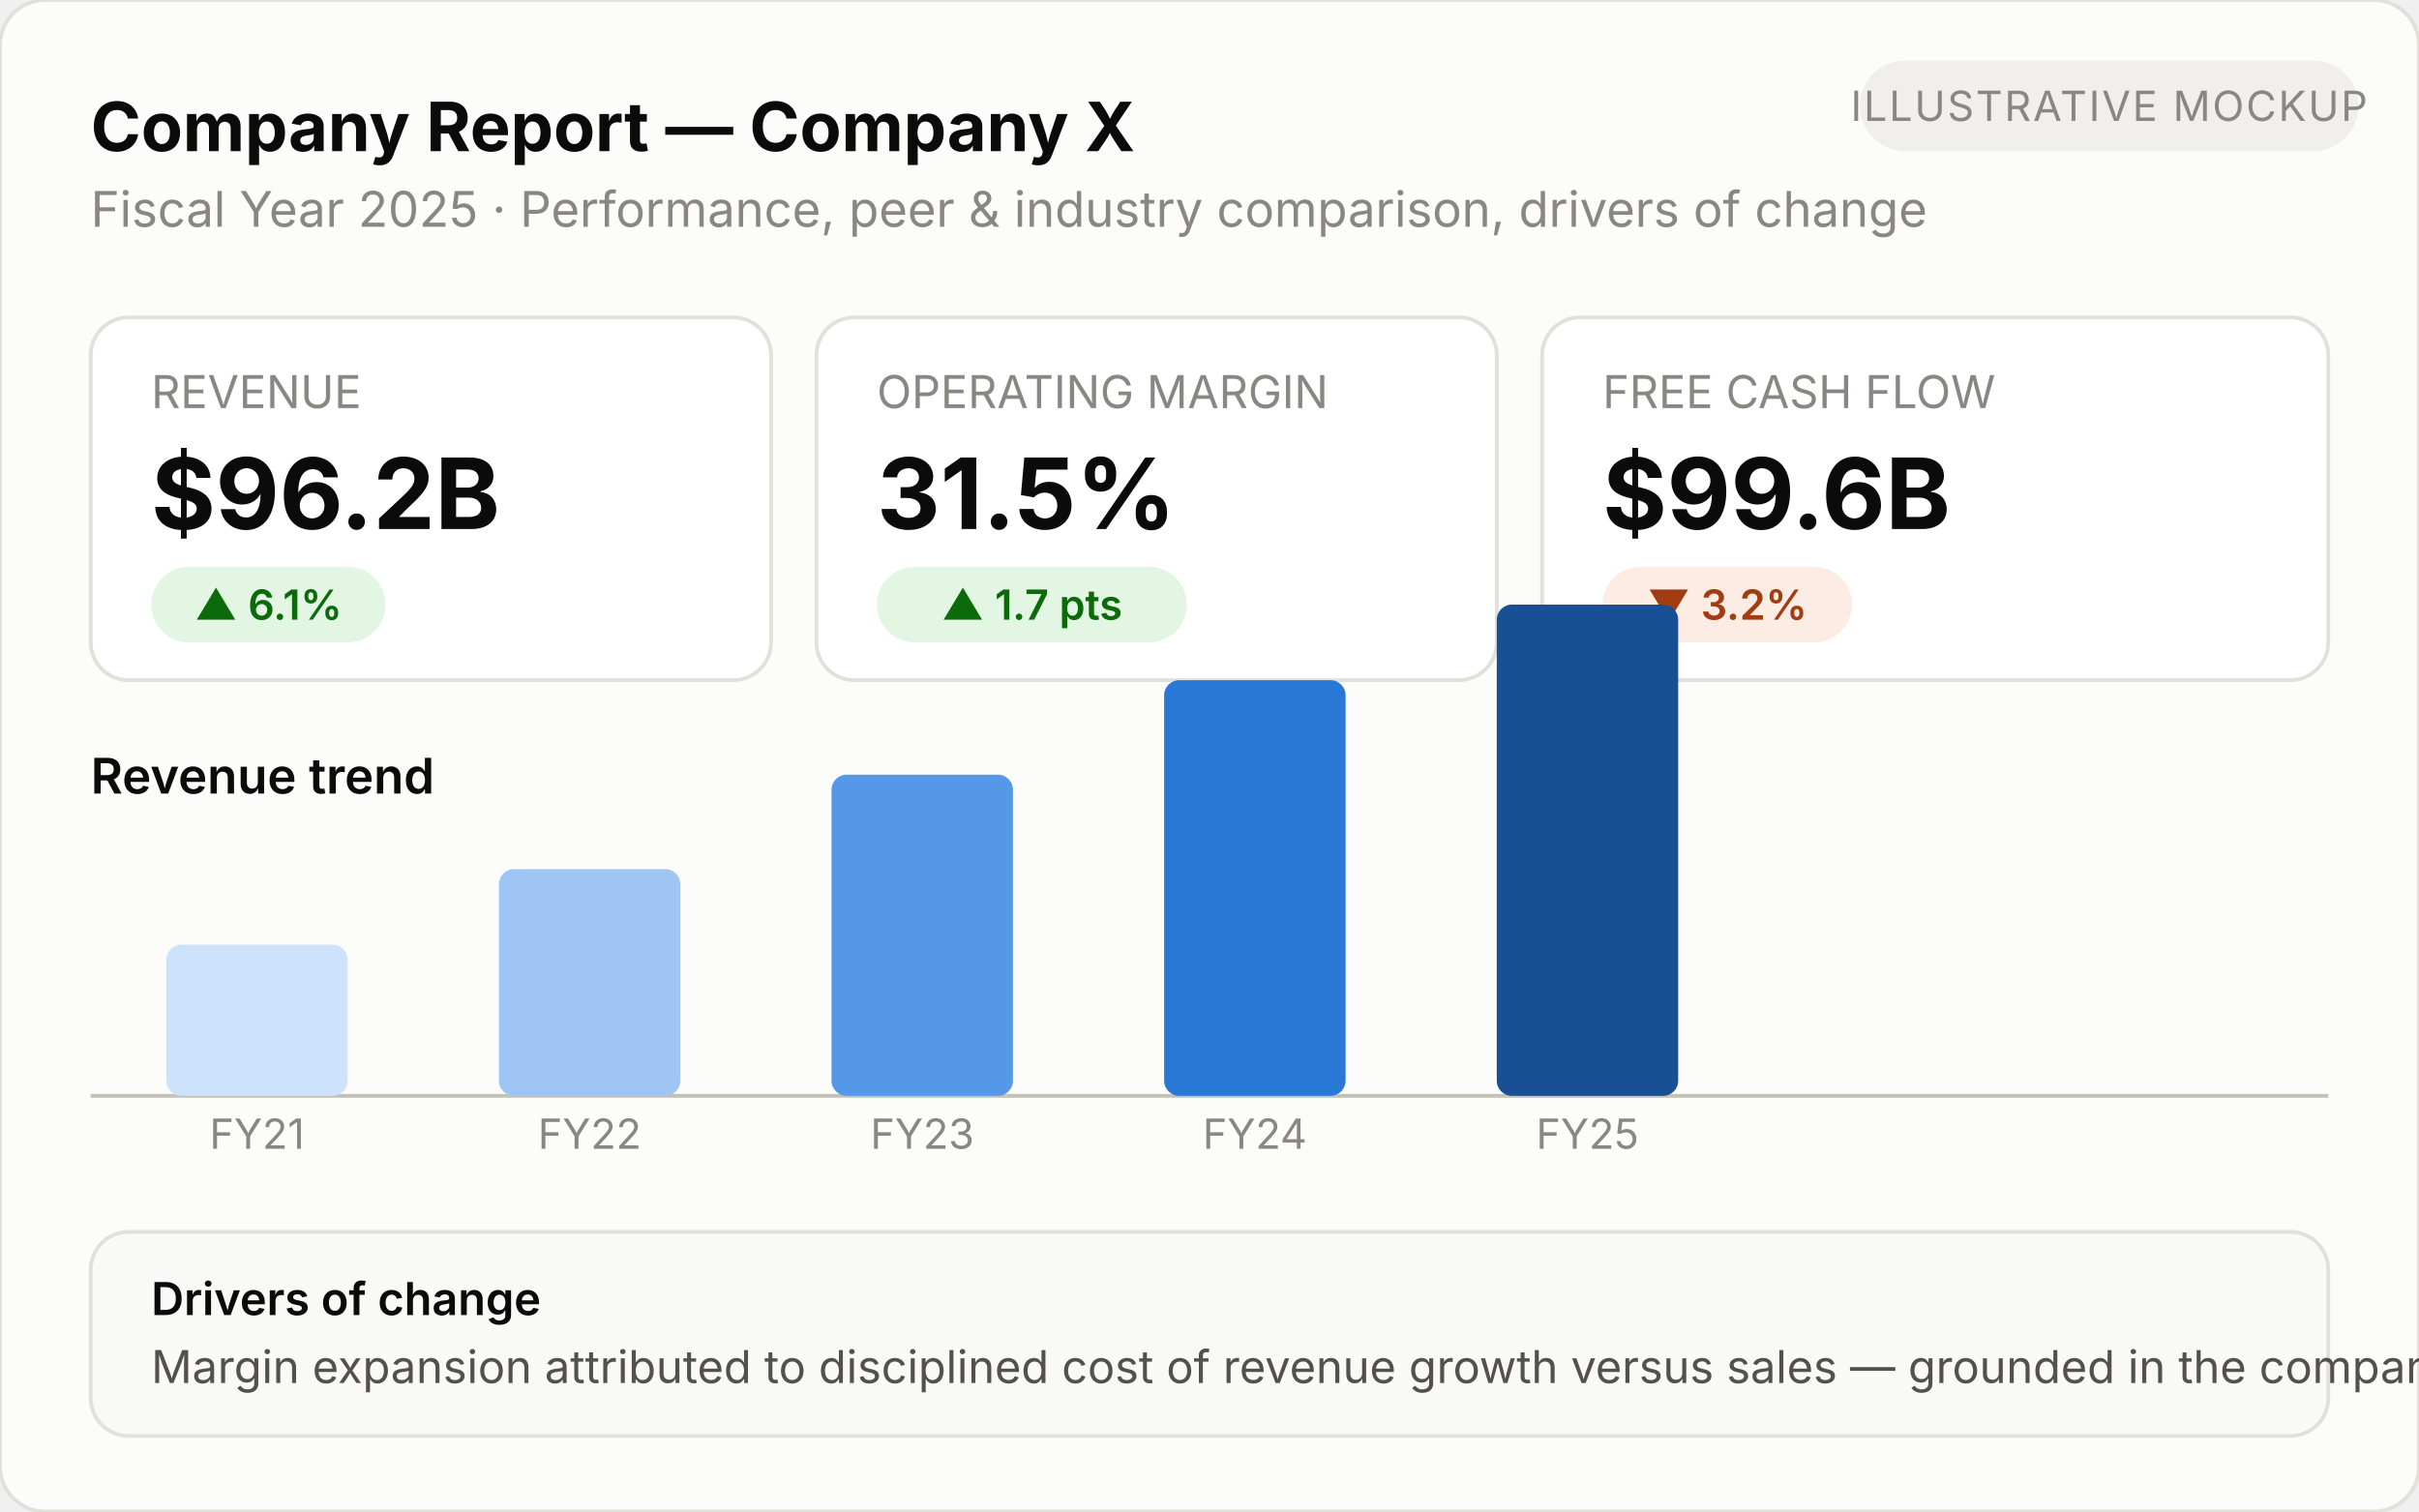
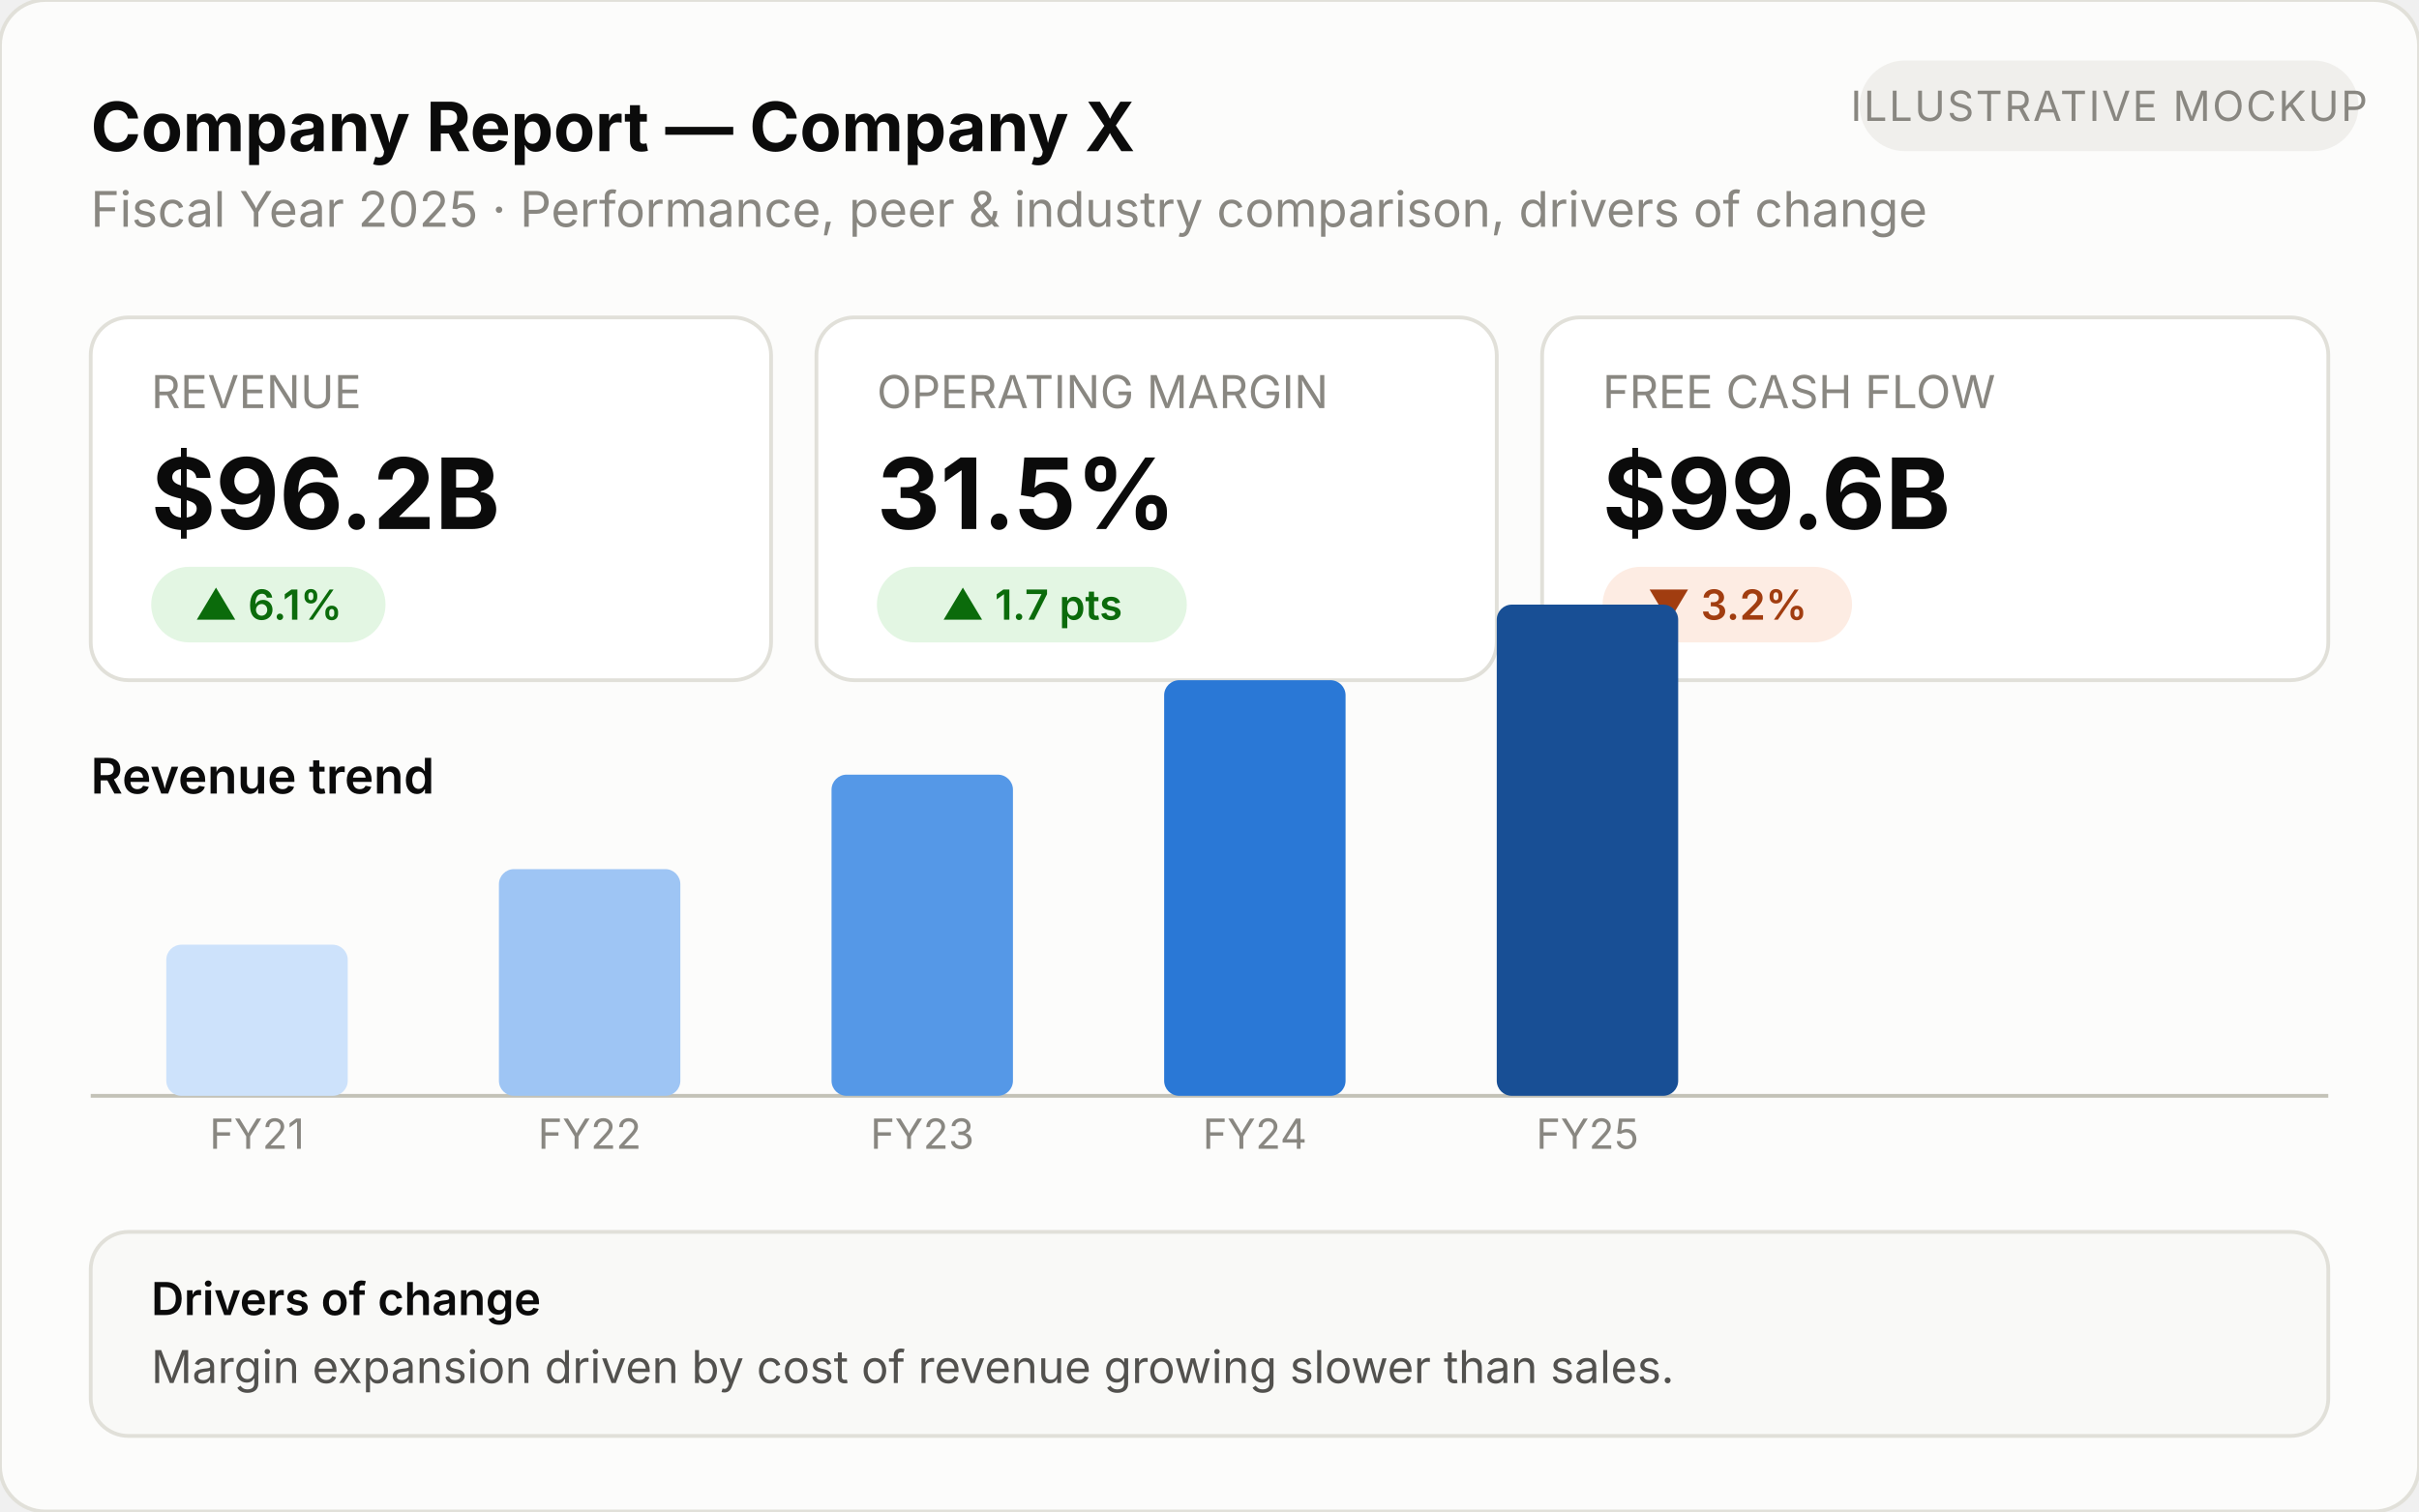
<svg xmlns="http://www.w3.org/2000/svg" viewBox="0 0 640 400" font-family="system-ui, -apple-system, 'Segoe UI', sans-serif">
  <rect x="0" y="0" width="640" height="400" rx="12" fill="#fcfcfb" stroke="#e1e0d9" stroke-width="1" />
  <rect x="492" y="16" width="132" height="24" rx="12" fill="#f0efec" />
  <text x="558" y="32" text-anchor="middle" font-size="11" letter-spacing="0.5" fill="#898781">ILLUSTRATIVE MOCKUP</text>
  <text x="24" y="40" font-size="18" font-weight="700" fill="#0b0b0b">Company Report — Company X</text>
  <text x="24" y="60" font-size="13" fill="#898781">Fiscal Year 2025 · Performance, peer &amp; industry comparison, drivers of change</text>
  <g>
    <rect x="24" y="84" width="180" height="96" rx="10" fill="#ffffff" stroke="#e1e0d9" stroke-width="1" />
    <text x="40" y="108" font-size="12" fill="#898781">REVENUE</text>
    <text x="40" y="140" font-size="26" font-weight="700" fill="#0b0b0b">$96.2B</text>
    <rect x="40" y="150" width="62" height="20" rx="10" fill="#e3f6e3" />
    <text x="71" y="164" text-anchor="middle" font-size="11" font-weight="600" fill="#0b6b0b">▲ 6.1%</text>
  </g>
  <g>
    <rect x="216" y="84" width="180" height="96" rx="10" fill="#ffffff" stroke="#e1e0d9" stroke-width="1" />
    <text x="232" y="108" font-size="12" fill="#898781">OPERATING MARGIN</text>
    <text x="232" y="140" font-size="26" font-weight="700" fill="#0b0b0b">31.5%</text>
    <rect x="232" y="150" width="82" height="20" rx="10" fill="#e3f6e3" />
    <text x="273" y="164" text-anchor="middle" font-size="11" font-weight="600" fill="#0b6b0b">▲ 1.7 pts</text>
  </g>
  <g>
    <rect x="408" y="84" width="208" height="96" rx="10" fill="#ffffff" stroke="#e1e0d9" stroke-width="1" />
    <text x="424" y="108" font-size="12" fill="#898781">FREE CASH FLOW</text>
    <text x="424" y="140" font-size="26" font-weight="700" fill="#0b0b0b">$99.6B</text>
    <rect x="424" y="150" width="66" height="20" rx="10" fill="#fdece3" />
    <text x="457" y="164" text-anchor="middle" font-size="11" font-weight="600" fill="#a13d10">▼ 3.2%</text>
  </g>
  <text x="24" y="210" font-size="13" font-weight="600" fill="#0b0b0b">Revenue trend</text>
  <g>
    <line x1="24" y1="290" x2="616" y2="290" stroke="#c3c2b7" stroke-width="1" />
    <rect x="44" y="250" width="48" height="40" rx="4" fill="#cde2fb" />
    <rect x="132" y="230" width="48" height="60" rx="4" fill="#9ec5f4" />
    <rect x="220" y="205" width="48" height="85" rx="4" fill="#5598e7" />
    <rect x="308" y="180" width="48" height="110" rx="4" fill="#2a78d6" />
    <rect x="396" y="160" width="48" height="130" rx="4" fill="#184f95" />
    <text x="68" y="304" text-anchor="middle" font-size="11" fill="#898781">FY21</text>
    <text x="156" y="304" text-anchor="middle" font-size="11" fill="#898781">FY22</text>
    <text x="244" y="304" text-anchor="middle" font-size="11" fill="#898781">FY23</text>
    <text x="332" y="304" text-anchor="middle" font-size="11" fill="#898781">FY24</text>
    <text x="420" y="304" text-anchor="middle" font-size="11" fill="#898781">FY25</text>
  </g>
  <rect x="24" y="326" width="592" height="54" rx="10" fill="#f9f9f7" stroke="#e1e0d9" stroke-width="1" />
  <text x="40" y="348" font-size="12" font-weight="600" fill="#0b0b0b">Drivers of change</text>
-   <text x="40" y="366" font-size="12" fill="#52514e">Margin expansion attributed to disciplined cost of revenue growth versus sales — grounded in the company's own disclosures.</text>
+   <text x="40" y="366" font-size="12" fill="#52514e">Margin expansion driven by cost of revenue growing slower than sales.</text>
</svg>
